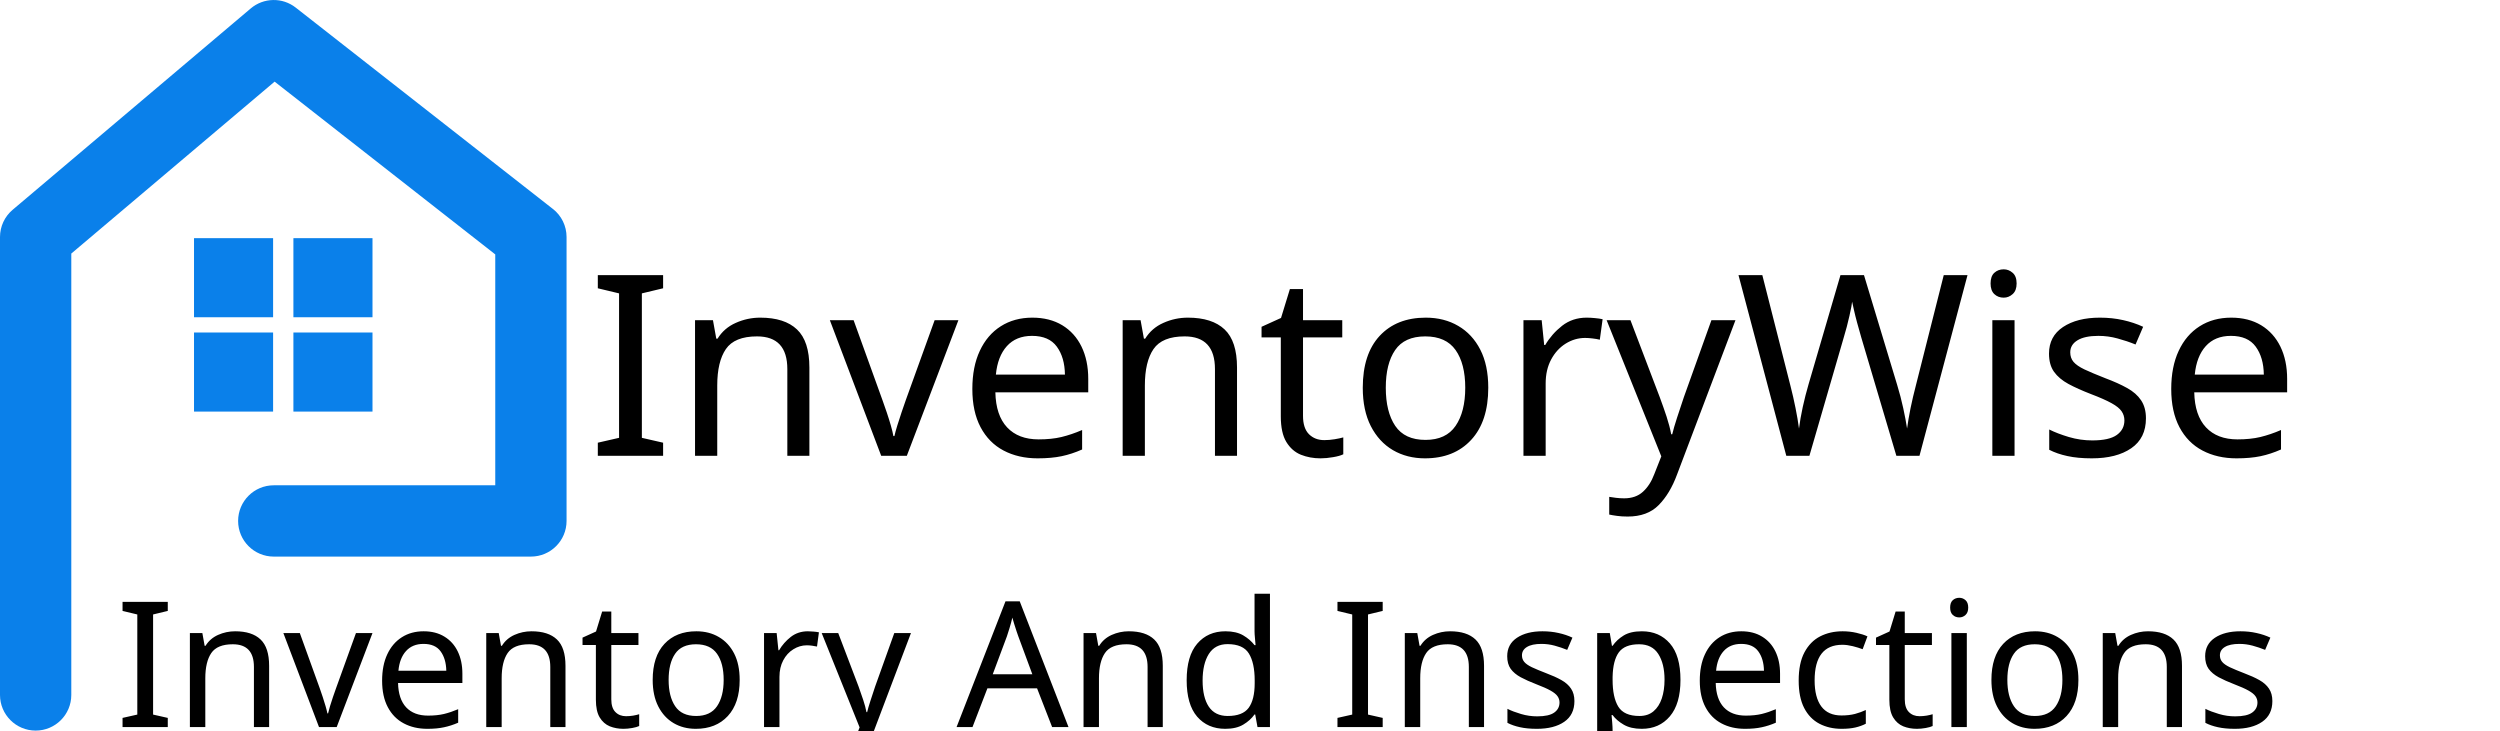
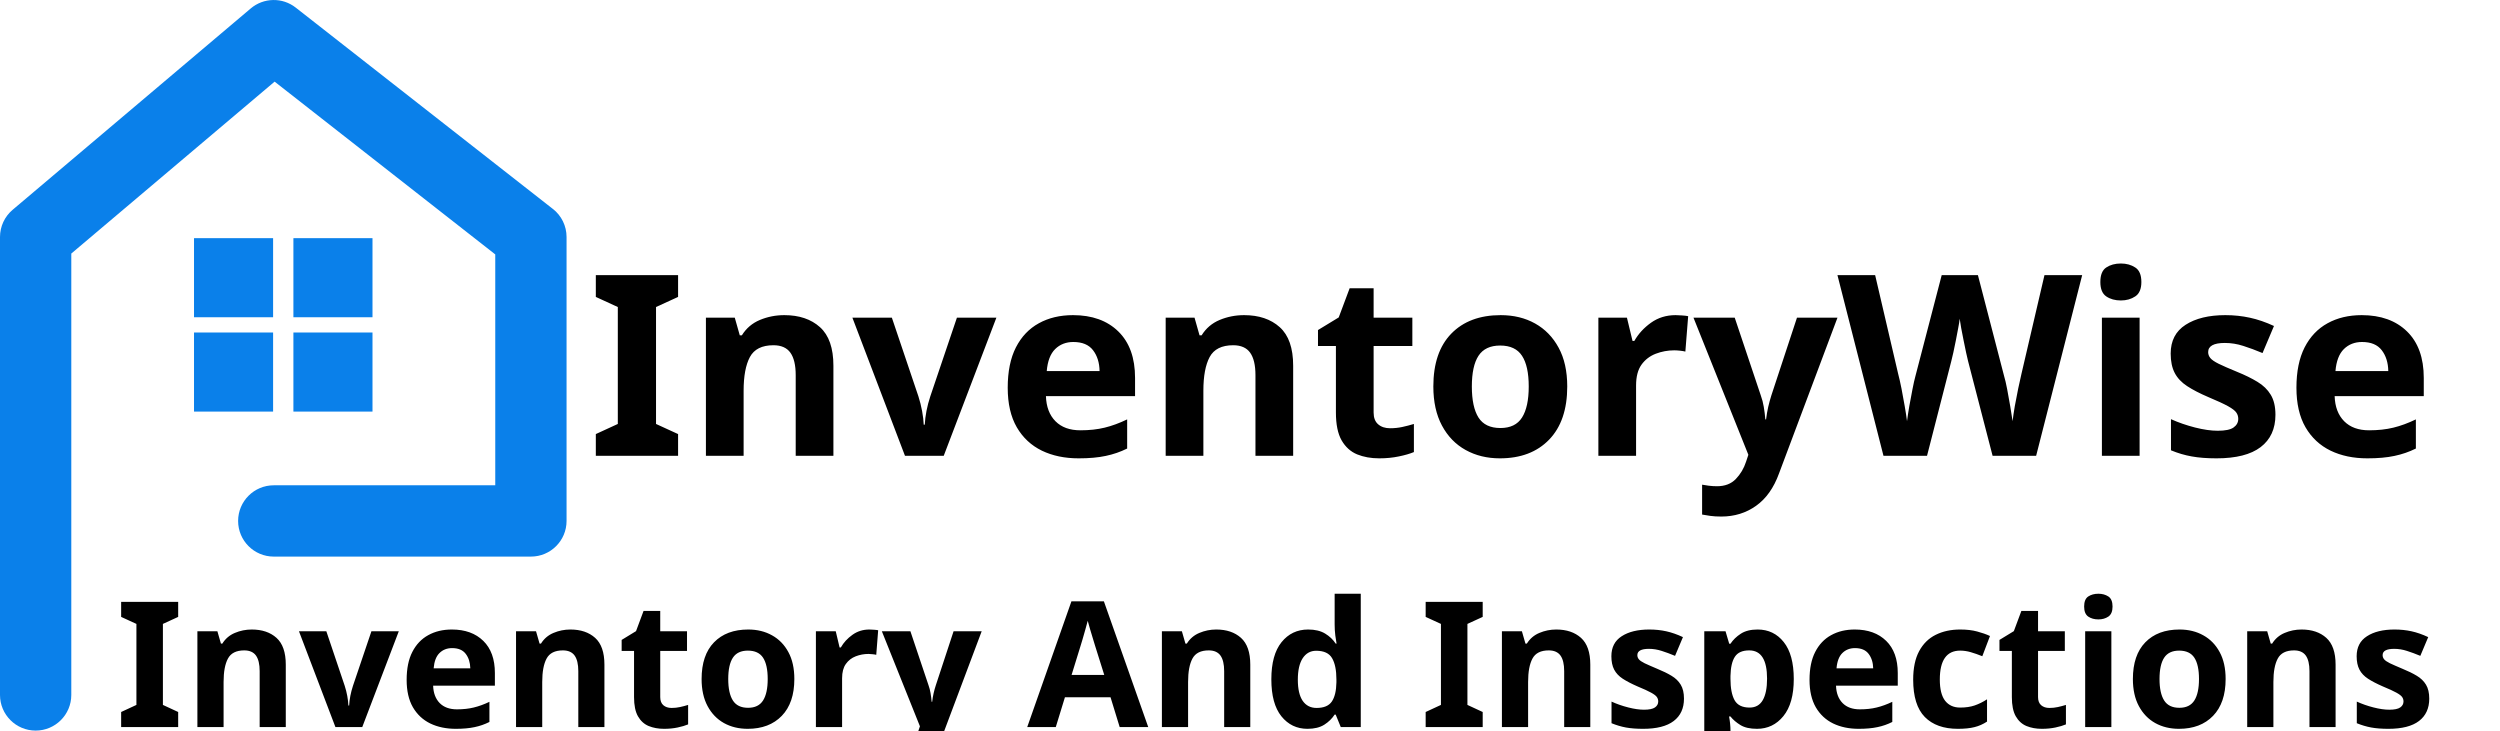
<svg xmlns="http://www.w3.org/2000/svg" viewBox="0 0 529.47 154.72">
  <defs>
    <style>
    .h{
      fill:#0a80ea;
      font-family:Montserrat-Medium;
    }
    .l{
      fill:#000000;
      font-size:53.59px;
      font-family:Montserrat-Medium;
+       font-weight:"bold"
    }
    .m{
      fill:#000000;
      font-family:Montserrat-Medium;
      font-size:37.14px;
+       font-weight:"bold"
    }
    </style>
  </defs>
  <g id="a" />
  <g id="b">
    <g id="c">
      <g>
        <g>
          <path class="h" d="M117.09,44.25L62.63,1.61c-2.82-2.21-6.8-2.13-9.53,.18L2.68,44.43c-1.7,1.43-2.68,3.54-2.68,5.77v96.98c0,4.17,3.38,7.55,7.55,7.55s7.55-3.38,7.55-7.55V53.7L58.16,17.29l46.73,36.59v48.9H57.98c-4.17,0-7.55,3.38-7.55,7.55s3.38,7.55,7.55,7.55h54.46c4.17,0,7.55-3.38,7.55-7.55V50.19c0-2.32-1.07-4.52-2.9-5.95Z" />
          <rect class="h" x="41.09" y="50.44" width="16.75" height="16.75" />
          <rect class="h" x="62.14" y="50.44" width="16.75" height="16.75" />
          <rect class="h" x="41.09" y="70.42" width="16.75" height="16.75" />
          <rect class="h" x="62.14" y="70.42" width="16.75" height="16.75" />
        </g>
-         <text class="l" transform="translate(124.47 96.54)">
+         <text font-family="Montserrat-Medium, Montserrat-Medium" font-weight="550" class="l" transform="translate(124.47 96.54)">
          <tspan x="0" y="0">InventoryWise</tspan>
        </text>
-         <text class="m" transform="translate(24.47 153.98)">
+         <text font-family="Montserrat-Medium, Montserrat-Medium" font-weight="550" class="m" transform="translate(24.47 153.98)">
          <tspan x="0" y="0">Inventory And Inspections</tspan>
        </text>
      </g>
    </g>
  </g>
</svg>
